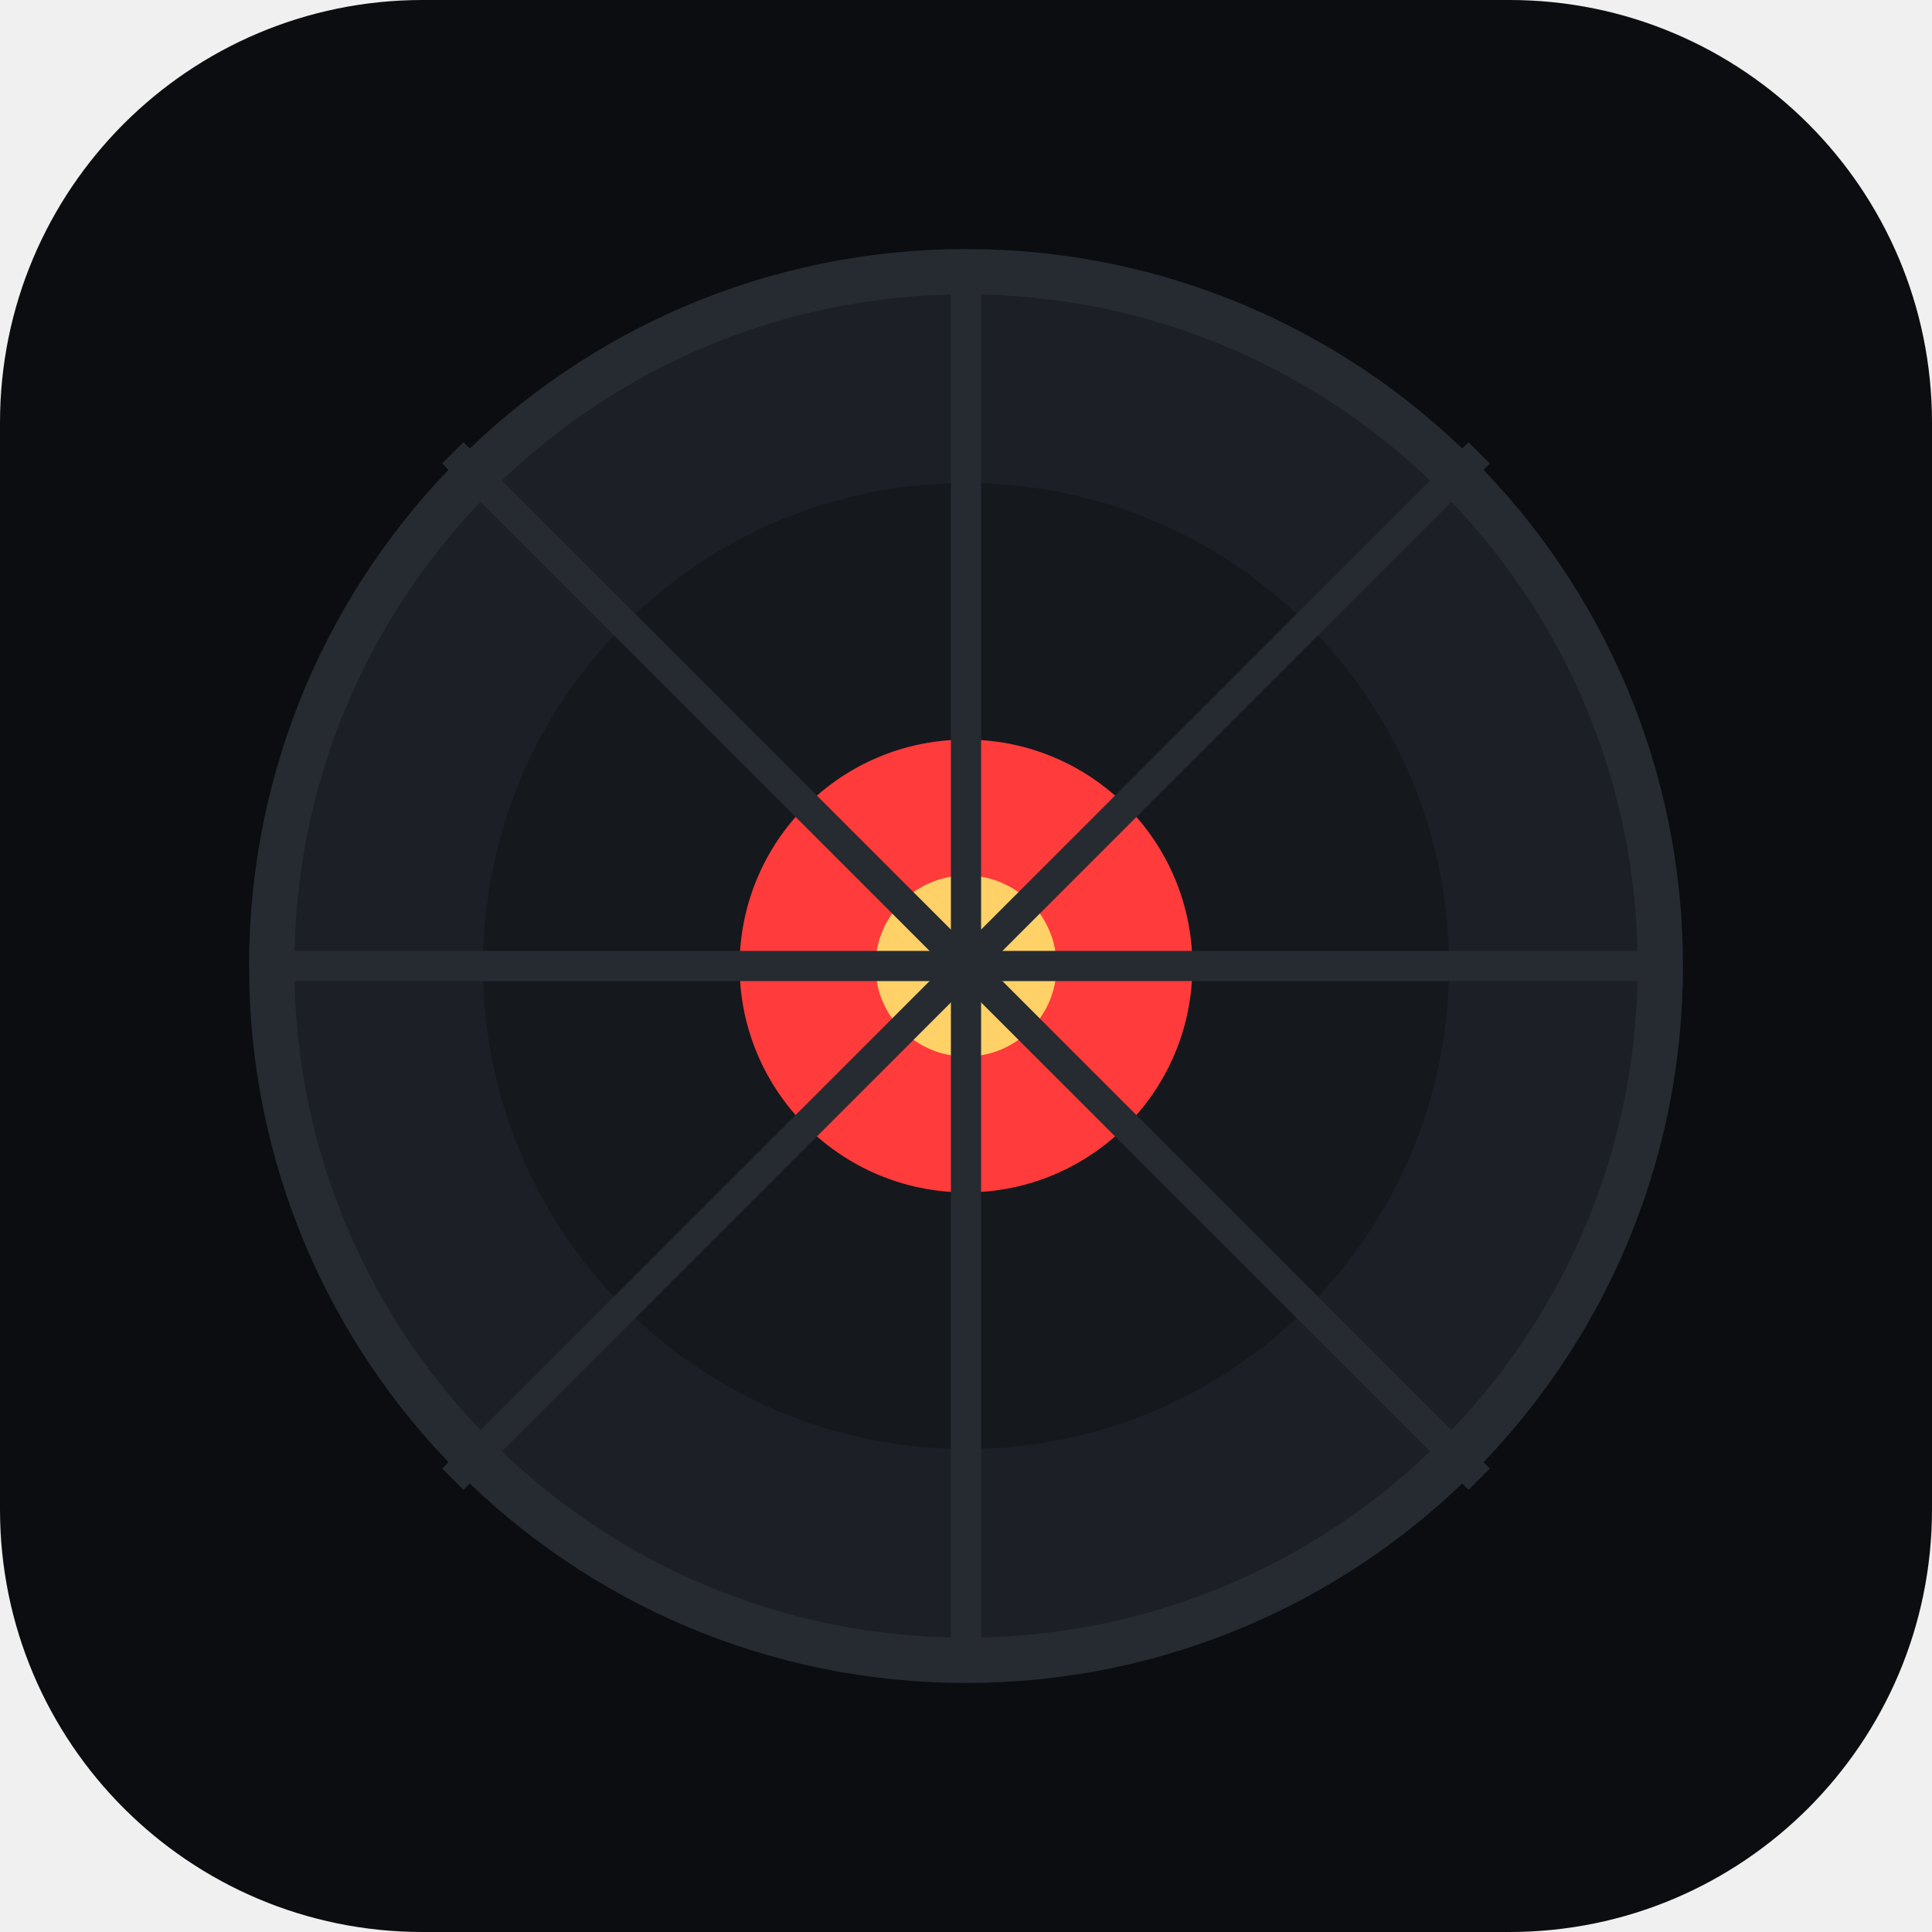
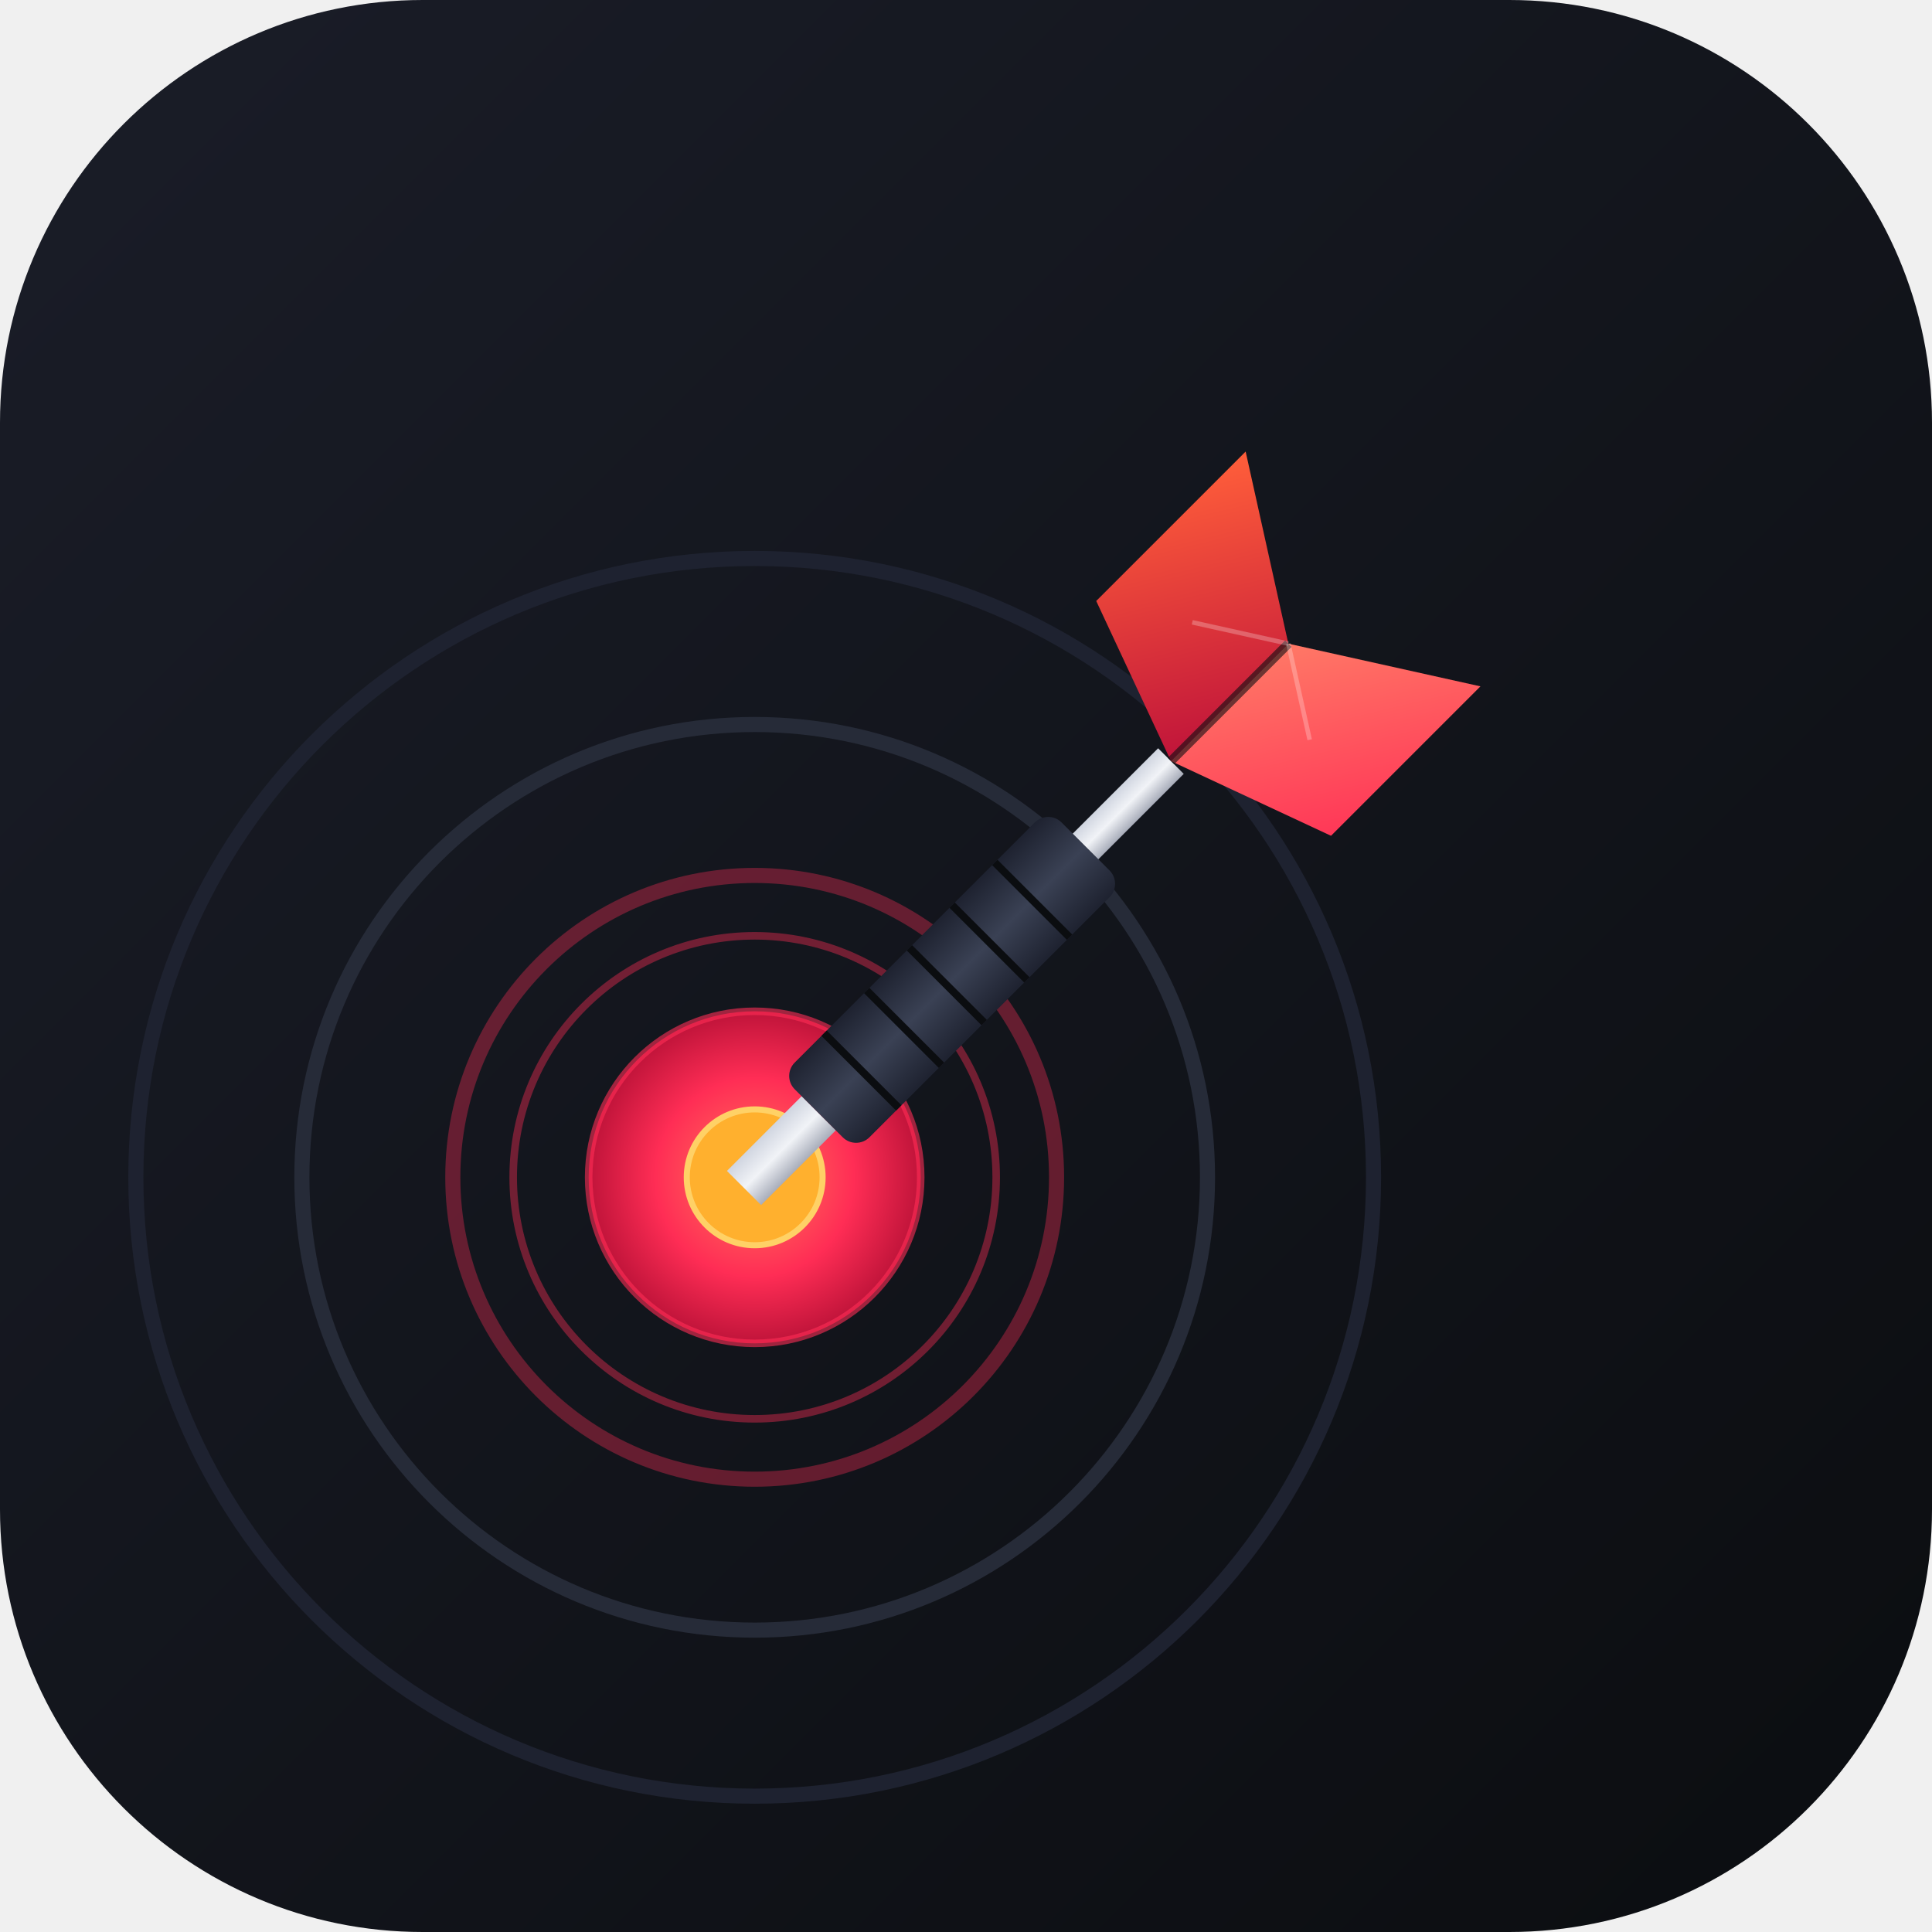
<svg xmlns="http://www.w3.org/2000/svg" viewBox="0 0 256 256">
-   <rect width="256" height="256" rx="56" fill="#0b0d10" />
-   <circle cx="128" cy="128" r="92" fill="#1c2026" stroke="#262b32" stroke-width="6" />
-   <circle cx="128" cy="128" r="64" fill="#15181d" />
-   <circle cx="128" cy="128" r="30" fill="#ff3b3b" />
-   <circle cx="128" cy="128" r="12" fill="#ffd166" />
-   <g stroke="#262b32" stroke-width="4">
-     <line x1="36" y1="128" x2="220" y2="128" />
-     <line x1="128" y1="36" x2="128" y2="220" />
-     <line x1="60" y1="60" x2="196" y2="196" />
-     <line x1="196" y1="60" x2="60" y2="196" />
+   <defs>
+     <linearGradient id="bg" x1="0" y1="0" x2="1" y2="1">
+       <stop offset="0%" stop-color="#1a1d28" />
+       <stop offset="100%" stop-color="#0b0d10" />
+     </linearGradient>
+     <radialGradient id="bull" cx="0.5" cy="0.5" r="0.5">
+       <stop offset="0%" stop-color="#ff7a5a" />
+       <stop offset="60%" stop-color="#ff2d55" />
+       <stop offset="100%" stop-color="#c0143a" />
+     </radialGradient>
+     <linearGradient id="flightL" x1="0" y1="0" x2="1" y2="1">
+       <stop offset="0%" stop-color="#ff5e3a" />
+       <stop offset="100%" stop-color="#c0143a" />
+     </linearGradient>
+     <linearGradient id="flightR" x1="0" y1="0" x2="1" y2="1">
+       <stop offset="0%" stop-color="#ff8a6a" />
+       <stop offset="100%" stop-color="#ff2d55" />
+     </linearGradient>
+     <linearGradient id="barrel" x1="0" y1="0" x2="1" y2="0">
+       <stop offset="0%" stop-color="#1e2230" />
+       <stop offset="50%" stop-color="#3a4154" />
+       <stop offset="100%" stop-color="#1e2230" />
+     </linearGradient>
+     <linearGradient id="shaft" x1="0" y1="0" x2="1" y2="0">
+       <stop offset="0%" stop-color="#d0d5e0" />
+       <stop offset="50%" stop-color="#f1f3f7" />
+       <stop offset="100%" stop-color="#a8adba" />
+     </linearGradient>
+   </defs>
+   <rect width="256" height="256" rx="56" fill="url(#bg)" />
+   <g>
+     <circle cx="100" cy="156" r="82" fill="none" stroke="#1e2230" stroke-width="2" />
+     <circle cx="100" cy="156" r="60" fill="none" stroke="#262b38" stroke-width="2" />
+     <circle cx="100" cy="156" r="40" fill="none" stroke="#ff2d55" stroke-width="2" opacity="0.35" />
+   </g>
+   <circle cx="100" cy="156" r="22" fill="url(#bull)" />
+   <circle cx="100" cy="156" r="22" fill="none" stroke="#ff2d55" stroke-width="1" opacity="0.6" />
+   <circle cx="100" cy="156" r="9" fill="#ffb02e" />
+   <circle cx="100" cy="156" r="9" fill="none" stroke="#ffd166" stroke-width="0.8" />
+   <circle cx="100" cy="156" r="32" fill="none" stroke="#ff2d55" stroke-width="1" opacity="0.4" />
+   <g transform="translate(100 156) rotate(45)">
+     <path d="M0 0 L-3.2 -12 L3.2 -12 Z" fill="#a8adba" />
+     <rect x="-3.2" y="-12" width="6.4" height="14" fill="url(#shaft)" />
+     <rect x="-7" y="-62" width="14" height="50" rx="2.5" fill="url(#barrel)" />
+     <line x1="-7" y1="-52" x2="7" y2="-52" stroke="#0b0d10" stroke-width="1" />
+     <line x1="-7" y1="-44" x2="7" y2="-44" stroke="#0b0d10" stroke-width="1" />
+     <line x1="-7" y1="-36" x2="7" y2="-36" stroke="#0b0d10" stroke-width="1" />
+     <line x1="-7" y1="-28" x2="7" y2="-28" stroke="#0b0d10" stroke-width="1" />
+     <line x1="-7" y1="-20" x2="7" y2="-20" stroke="#0b0d10" stroke-width="1" />
+     <rect x="-2.4" y="-78" width="4.8" height="16" fill="url(#shaft)" />
+     <g transform="translate(0 -78)">
+       <path d="M0 0 L-22 -8 L-22 -36 L0 -22 Z" fill="url(#flightL)" />
+       <path d="M0 0 L22 -8 L22 -36 L0 -22 Z" fill="url(#flightR)" />
+       <line x1="0" y1="-22" x2="0" y2="0" stroke="#0b0d10" stroke-width="1.2" opacity="0.6" />
+       <line x1="0" y1="-22" x2="-11" y2="-15" stroke="#ffffff" stroke-width="0.6" opacity="0.25" />
+       <line x1="0" y1="-22" x2="11" y2="-15" stroke="#ffffff" stroke-width="0.6" opacity="0.25" />
+     </g>
  </g>
</svg>
